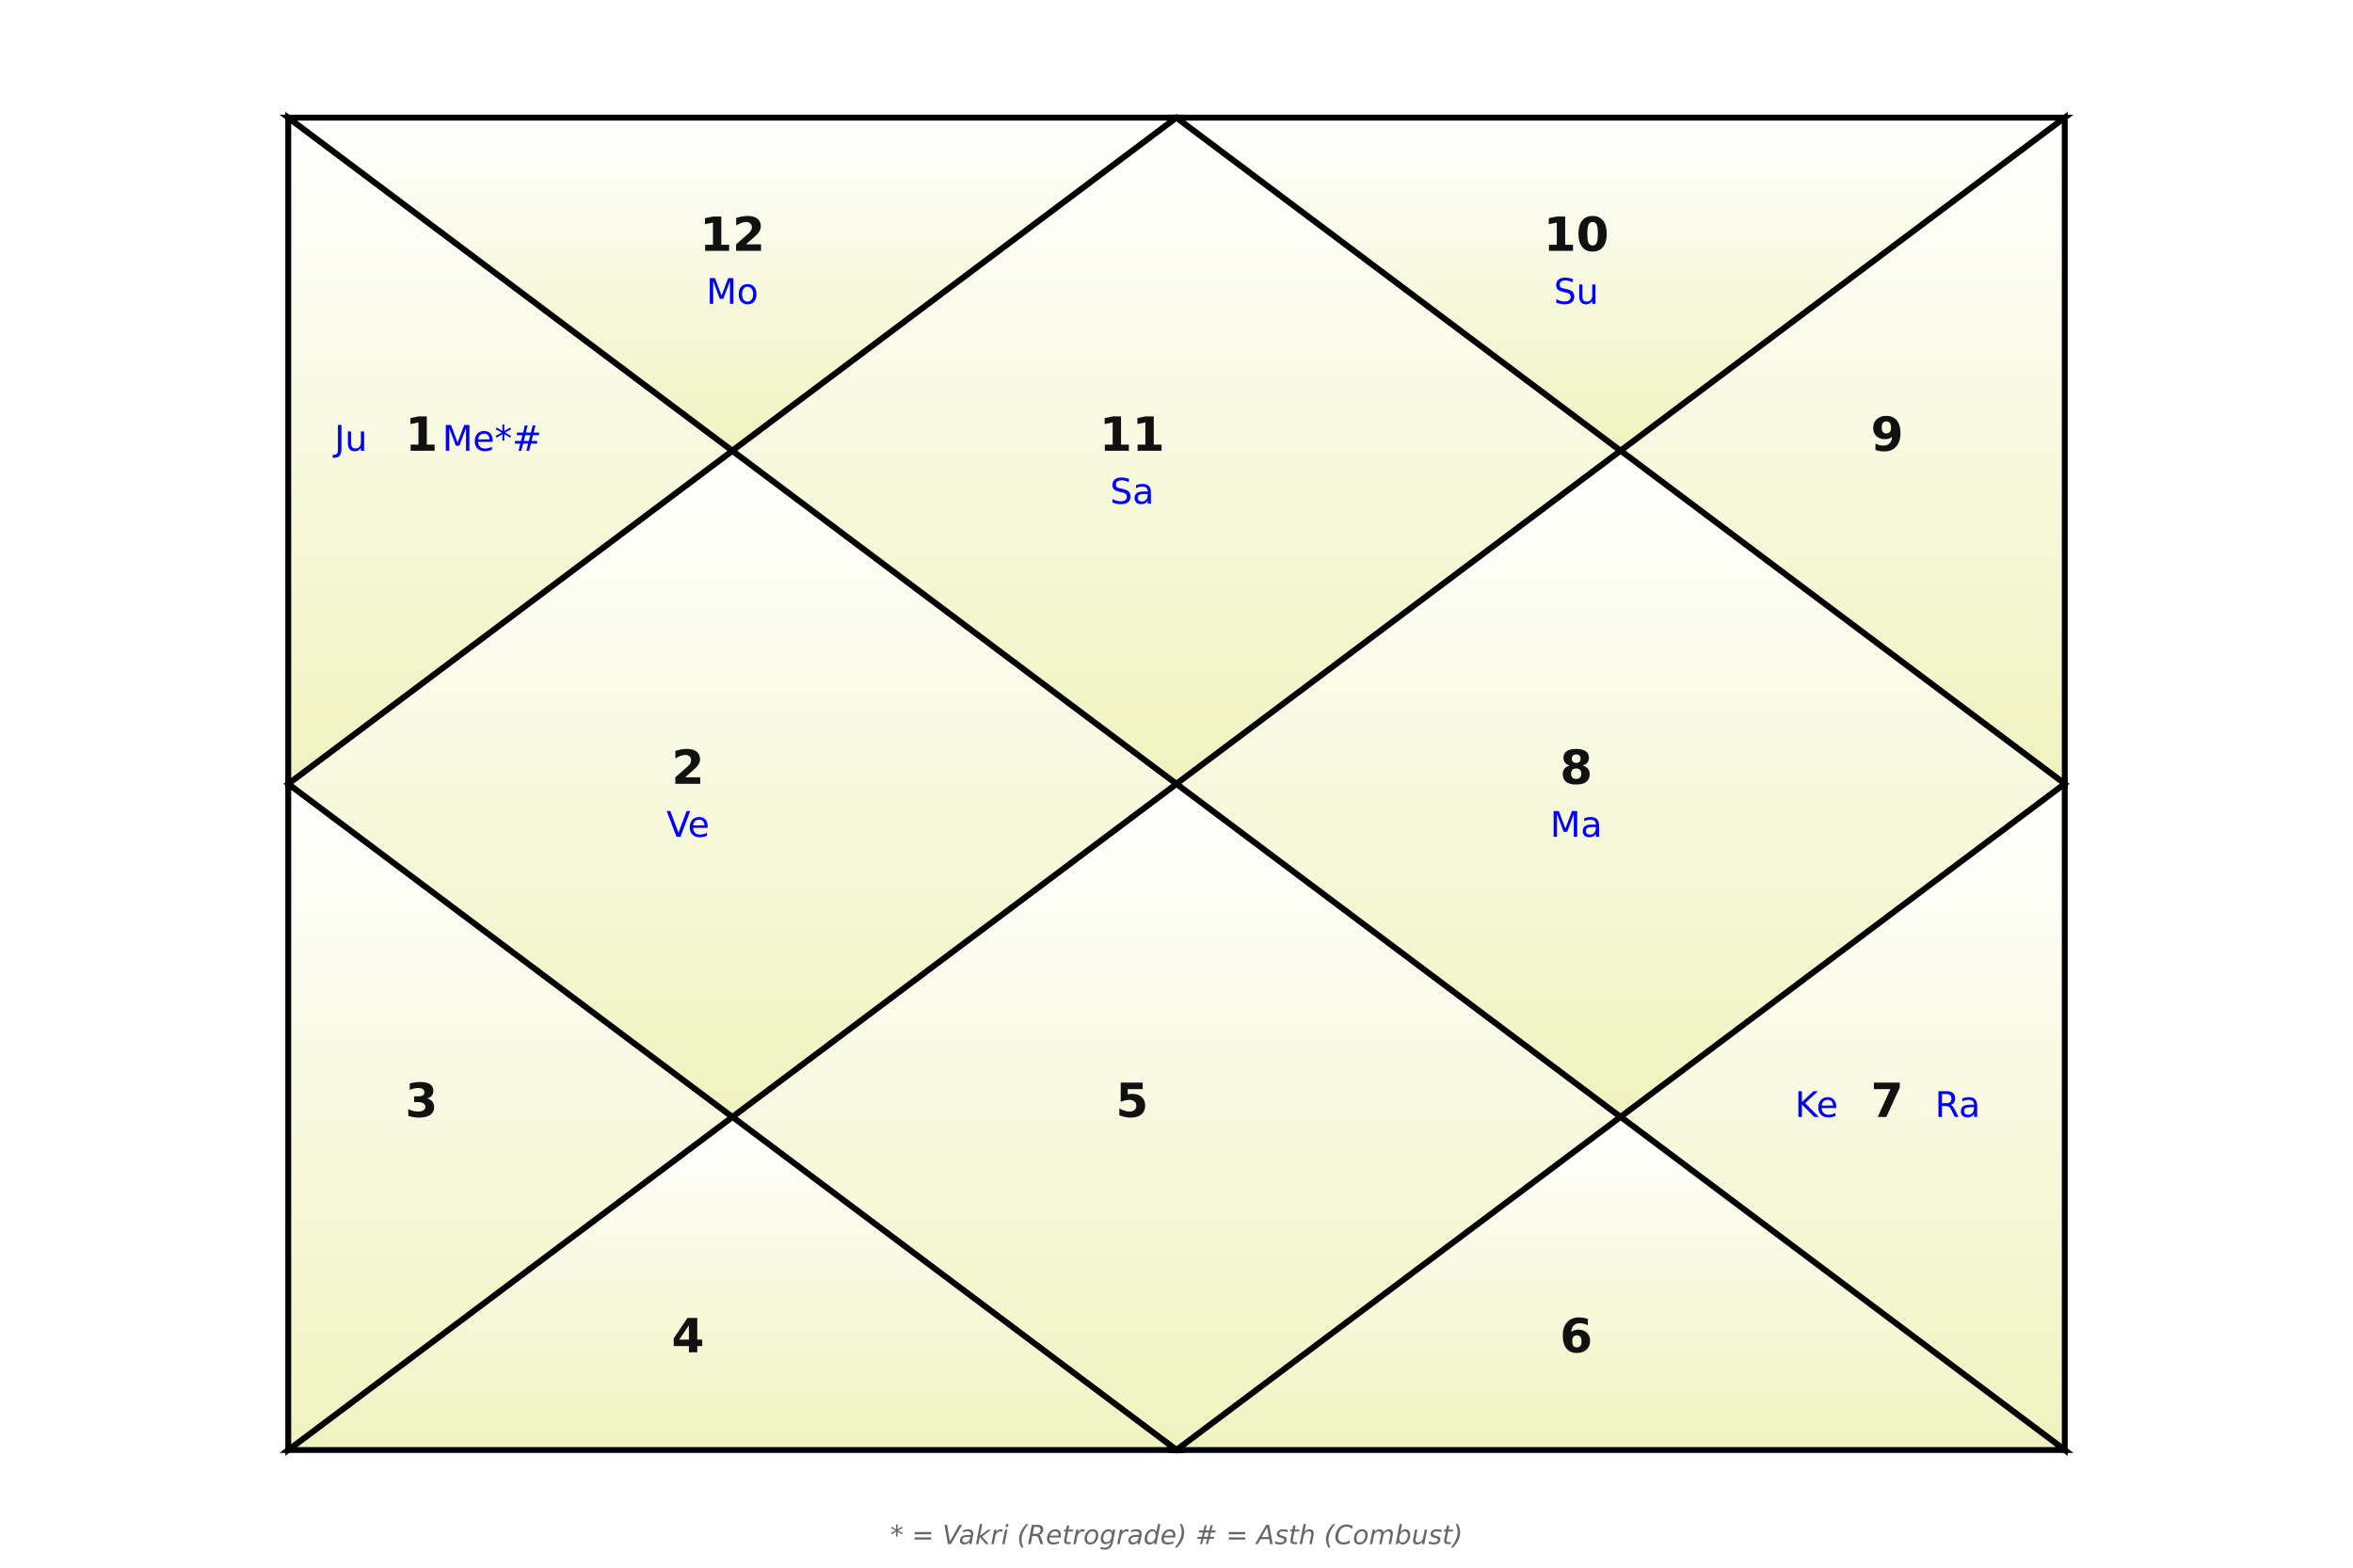
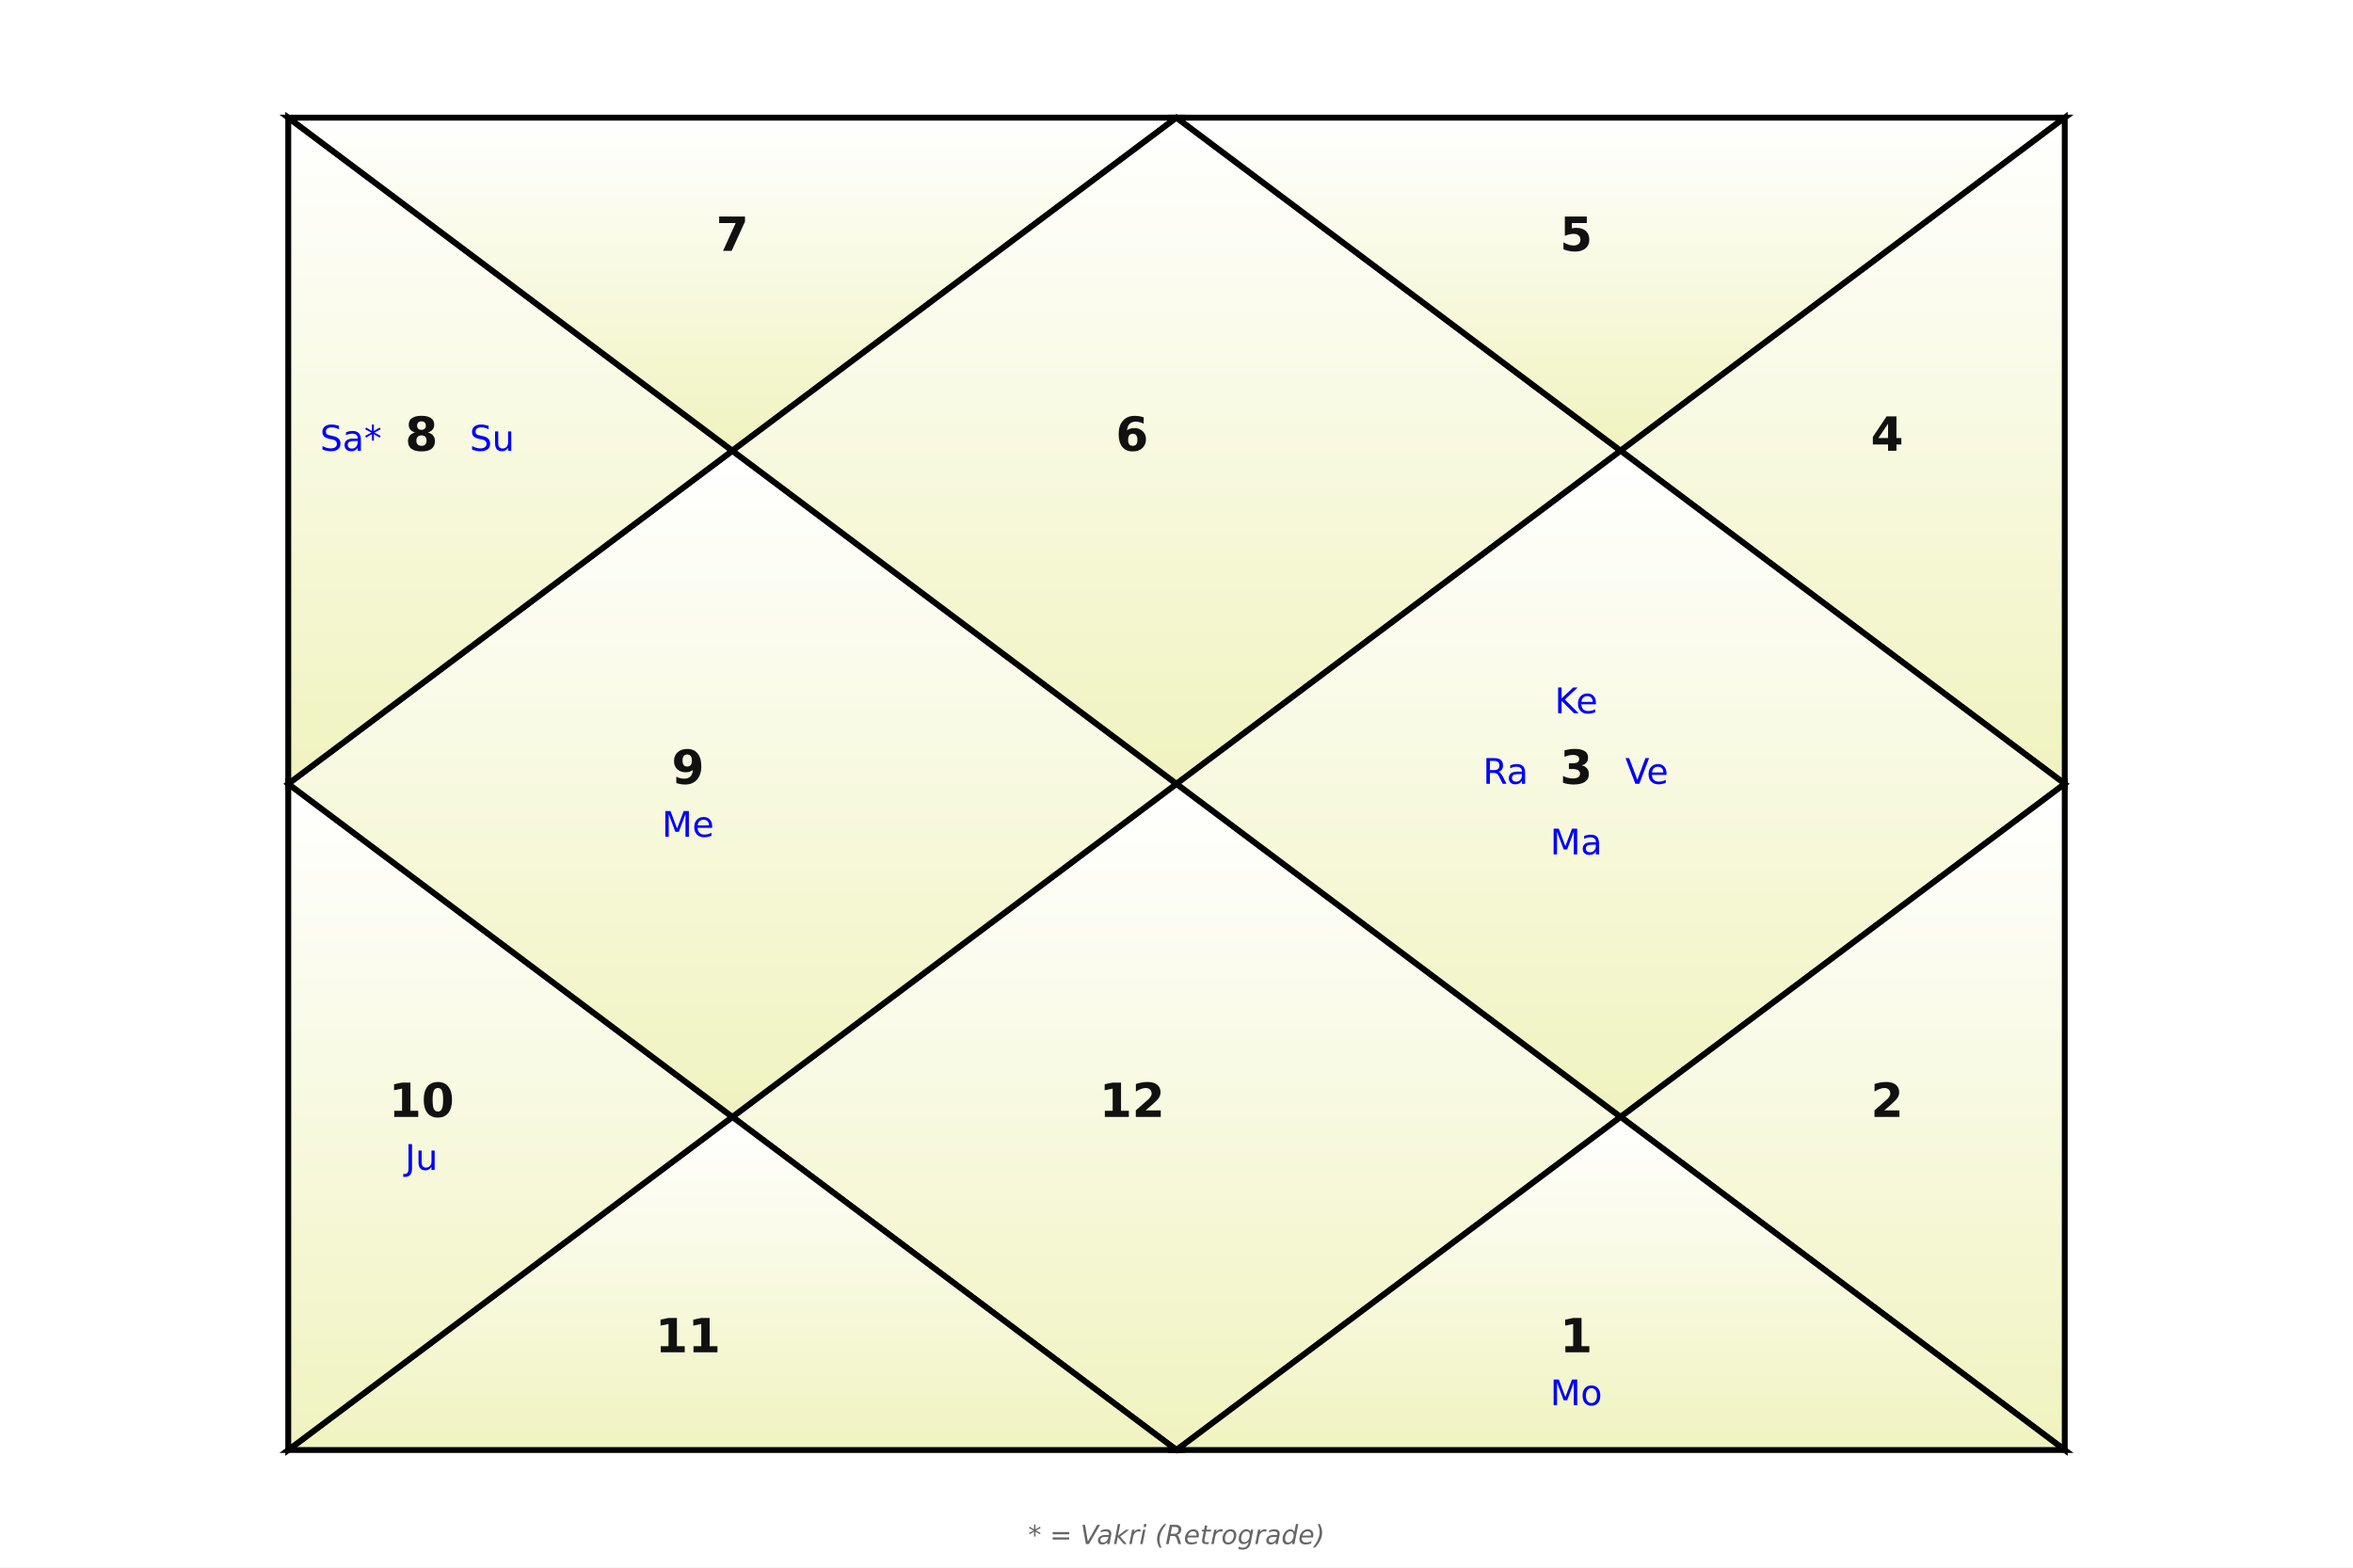
<svg xmlns="http://www.w3.org/2000/svg" baseProfile="full" height="100%" version="1.1" viewBox="0 0 800 533" width="100%">
  <defs>
    <linearGradient id="houseGrad" x1="0" x2="0" y1="0" y2="1">
      <stop offset="0" stop-color="white" />
      <stop offset="1" stop-color="#f0f3bf" />
    </linearGradient>
  </defs>
  <rect fill="white" height="533" width="800" x="0" y="0" />
  <polygon fill="url(#houseGrad)" points="249.0,379.75 400.0,493.0 551.0,379.75 400.0,266.5" stroke="#000" stroke-width="2" />
  <polygon fill="url(#houseGrad)" points="249.0,379.75 98.0,493.0 400.0,493.0" stroke="#000" stroke-width="2" />
  <polygon fill="url(#houseGrad)" points="98.0,266.5 98.0,493.0 249.0,379.75" stroke="#000" stroke-width="2" />
  <polygon fill="url(#houseGrad)" points="98.0,266.5 249.0,379.75 400.0,266.5 249.0,153.25" stroke="#000" stroke-width="2" />
  <polygon fill="url(#houseGrad)" points="98.0,40.0 98.0,266.5 249.0,153.25" stroke="#000" stroke-width="2" />
  <polygon fill="url(#houseGrad)" points="98.0,40.0 249.0,153.25 400.0,40.0" stroke="#000" stroke-width="2" />
  <polygon fill="url(#houseGrad)" points="249.0,153.25 400.0,266.5 551.0,153.25 400.0,40.0" stroke="#000" stroke-width="2" />
  <polygon fill="url(#houseGrad)" points="400.0,40.0 551.0,153.25 702.0,40.0" stroke="#000" stroke-width="2" />
  <polygon fill="url(#houseGrad)" points="551.0,153.25 702.0,266.5 702.0,40.0" stroke="#000" stroke-width="2" />
  <polygon fill="url(#houseGrad)" points="551.0,153.25 400.0,266.5 551.0,379.75 702.0,266.5" stroke="#000" stroke-width="2" />
  <polygon fill="url(#houseGrad)" points="551.0,379.75 702.0,493.0 702.0,266.5" stroke="#000" stroke-width="2" />
  <polygon fill="url(#houseGrad)" points="551.0,379.75 400.0,493.0 702.0,493.0" stroke="#000" stroke-width="2" />
-   <text fill="#111111" font-family="DejaVu Sans, Arial, sans-serif" font-size="16" font-weight="bold" text-anchor="middle" x="384.9" y="153.25">11</text>
-   <text fill="#0000ff" font-family="DejaVu Sans, Arial, sans-serif" font-size="12" text-anchor="middle" x="384.9" y="171.25">Sa</text>
-   <text fill="#111111" font-family="DejaVu Sans, Arial, sans-serif" font-size="16" font-weight="bold" text-anchor="middle" x="249.0" y="85.3">12</text>
-   <text fill="#0000ff" font-family="DejaVu Sans, Arial, sans-serif" font-size="12" text-anchor="middle" x="249.0" y="103.3">Mo</text>
-   <text fill="#111111" font-family="DejaVu Sans, Arial, sans-serif" font-size="16" font-weight="bold" text-anchor="middle" x="143.3" y="153.25">1</text>
-   <text fill="#0000ff" font-family="DejaVu Sans, Arial, sans-serif" font-size="12" text-anchor="middle" x="167.3" y="153.25">Me*#</text>
-   <text fill="#0000ff" font-family="DejaVu Sans, Arial, sans-serif" font-size="12" text-anchor="middle" x="119.3" y="153.25">Ju</text>
-   <text fill="#111111" font-family="DejaVu Sans, Arial, sans-serif" font-size="16" font-weight="bold" text-anchor="middle" x="233.9" y="266.5">2</text>
-   <text fill="#0000ff" font-family="DejaVu Sans, Arial, sans-serif" font-size="12" text-anchor="middle" x="233.9" y="284.5">Ve</text>
-   <text fill="#111111" font-family="DejaVu Sans, Arial, sans-serif" font-size="16" font-weight="bold" text-anchor="middle" x="143.3" y="379.75">3</text>
-   <text fill="#111111" font-family="DejaVu Sans, Arial, sans-serif" font-size="16" font-weight="bold" text-anchor="middle" x="233.9" y="459.78">4</text>
-   <text fill="#111111" font-family="DejaVu Sans, Arial, sans-serif" font-size="16" font-weight="bold" text-anchor="middle" x="384.9" y="379.75">5</text>
-   <text fill="#111111" font-family="DejaVu Sans, Arial, sans-serif" font-size="16" font-weight="bold" text-anchor="middle" x="535.9" y="459.78">6</text>
-   <text fill="#111111" font-family="DejaVu Sans, Arial, sans-serif" font-size="16" font-weight="bold" text-anchor="middle" x="641.6" y="379.75">7</text>
-   <text fill="#0000ff" font-family="DejaVu Sans, Arial, sans-serif" font-size="12" text-anchor="middle" x="665.6" y="379.75">Ra</text>
-   <text fill="#0000ff" font-family="DejaVu Sans, Arial, sans-serif" font-size="12" text-anchor="middle" x="617.6" y="379.75">Ke</text>
-   <text fill="#111111" font-family="DejaVu Sans, Arial, sans-serif" font-size="16" font-weight="bold" text-anchor="middle" x="535.9" y="266.5">8</text>
-   <text fill="#0000ff" font-family="DejaVu Sans, Arial, sans-serif" font-size="12" text-anchor="middle" x="535.9" y="284.5">Ma</text>
-   <text fill="#111111" font-family="DejaVu Sans, Arial, sans-serif" font-size="16" font-weight="bold" text-anchor="middle" x="641.6" y="153.25">9</text>
-   <text fill="#111111" font-family="DejaVu Sans, Arial, sans-serif" font-size="16" font-weight="bold" text-anchor="middle" x="535.9" y="85.3">10</text>
-   <text fill="#0000ff" font-family="DejaVu Sans, Arial, sans-serif" font-size="12" text-anchor="middle" x="535.9" y="103.3">Su</text>
-   <text fill="#666" font-family="DejaVu Sans" font-size="9" font-style="italic" text-anchor="middle" x="400.0" y="525">* = Vakri (Retrograde)  # = Asth (Combust)</text>
+   <text fill="#111111" font-family="DejaVu Sans, Arial, sans-serif" font-size="16" font-weight="bold" text-anchor="middle" x="384.9" y="153.25">6</text>
+   <text fill="#111111" font-family="DejaVu Sans, Arial, sans-serif" font-size="16" font-weight="bold" text-anchor="middle" x="249.0" y="85.3">7</text>
+   <text fill="#111111" font-family="DejaVu Sans, Arial, sans-serif" font-size="16" font-weight="bold" text-anchor="middle" x="143.3" y="153.25">8</text>
+   <text fill="#0000ff" font-family="DejaVu Sans, Arial, sans-serif" font-size="12" text-anchor="middle" x="167.3" y="153.25">Su</text>
+   <text fill="#0000ff" font-family="DejaVu Sans, Arial, sans-serif" font-size="12" text-anchor="middle" x="119.3" y="153.25">Sa*</text>
+   <text fill="#111111" font-family="DejaVu Sans, Arial, sans-serif" font-size="16" font-weight="bold" text-anchor="middle" x="233.9" y="266.5">9</text>
+   <text fill="#0000ff" font-family="DejaVu Sans, Arial, sans-serif" font-size="12" text-anchor="middle" x="233.9" y="284.5">Me</text>
+   <text fill="#111111" font-family="DejaVu Sans, Arial, sans-serif" font-size="16" font-weight="bold" text-anchor="middle" x="143.3" y="379.75">10</text>
+   <text fill="#0000ff" font-family="DejaVu Sans, Arial, sans-serif" font-size="12" text-anchor="middle" x="143.3" y="397.75">Ju</text>
+   <text fill="#111111" font-family="DejaVu Sans, Arial, sans-serif" font-size="16" font-weight="bold" text-anchor="middle" x="233.9" y="459.78">11</text>
+   <text fill="#111111" font-family="DejaVu Sans, Arial, sans-serif" font-size="16" font-weight="bold" text-anchor="middle" x="384.9" y="379.75">12</text>
+   <text fill="#111111" font-family="DejaVu Sans, Arial, sans-serif" font-size="16" font-weight="bold" text-anchor="middle" x="535.9" y="459.78">1</text>
+   <text fill="#0000ff" font-family="DejaVu Sans, Arial, sans-serif" font-size="12" text-anchor="middle" x="535.9" y="477.78">Mo</text>
+   <text fill="#111111" font-family="DejaVu Sans, Arial, sans-serif" font-size="16" font-weight="bold" text-anchor="middle" x="641.6" y="379.75">2</text>
+   <text fill="#111111" font-family="DejaVu Sans, Arial, sans-serif" font-size="16" font-weight="bold" text-anchor="middle" x="535.9" y="266.5">3</text>
+   <text fill="#0000ff" font-family="DejaVu Sans, Arial, sans-serif" font-size="12" text-anchor="middle" x="559.9" y="266.5">Ve</text>
+   <text fill="#0000ff" font-family="DejaVu Sans, Arial, sans-serif" font-size="12" text-anchor="middle" x="535.9" y="290.5">Ma</text>
+   <text fill="#0000ff" font-family="DejaVu Sans, Arial, sans-serif" font-size="12" text-anchor="middle" x="511.9" y="266.5">Ra</text>
+   <text fill="#0000ff" font-family="DejaVu Sans, Arial, sans-serif" font-size="12" text-anchor="middle" x="535.9" y="242.5">Ke</text>
+   <text fill="#111111" font-family="DejaVu Sans, Arial, sans-serif" font-size="16" font-weight="bold" text-anchor="middle" x="641.6" y="153.25">4</text>
+   <text fill="#111111" font-family="DejaVu Sans, Arial, sans-serif" font-size="16" font-weight="bold" text-anchor="middle" x="535.9" y="85.3">5</text>
+   <text fill="#666" font-family="DejaVu Sans" font-size="9" font-style="italic" text-anchor="middle" x="400.0" y="525">* = Vakri (Retrograde)</text>
</svg>
